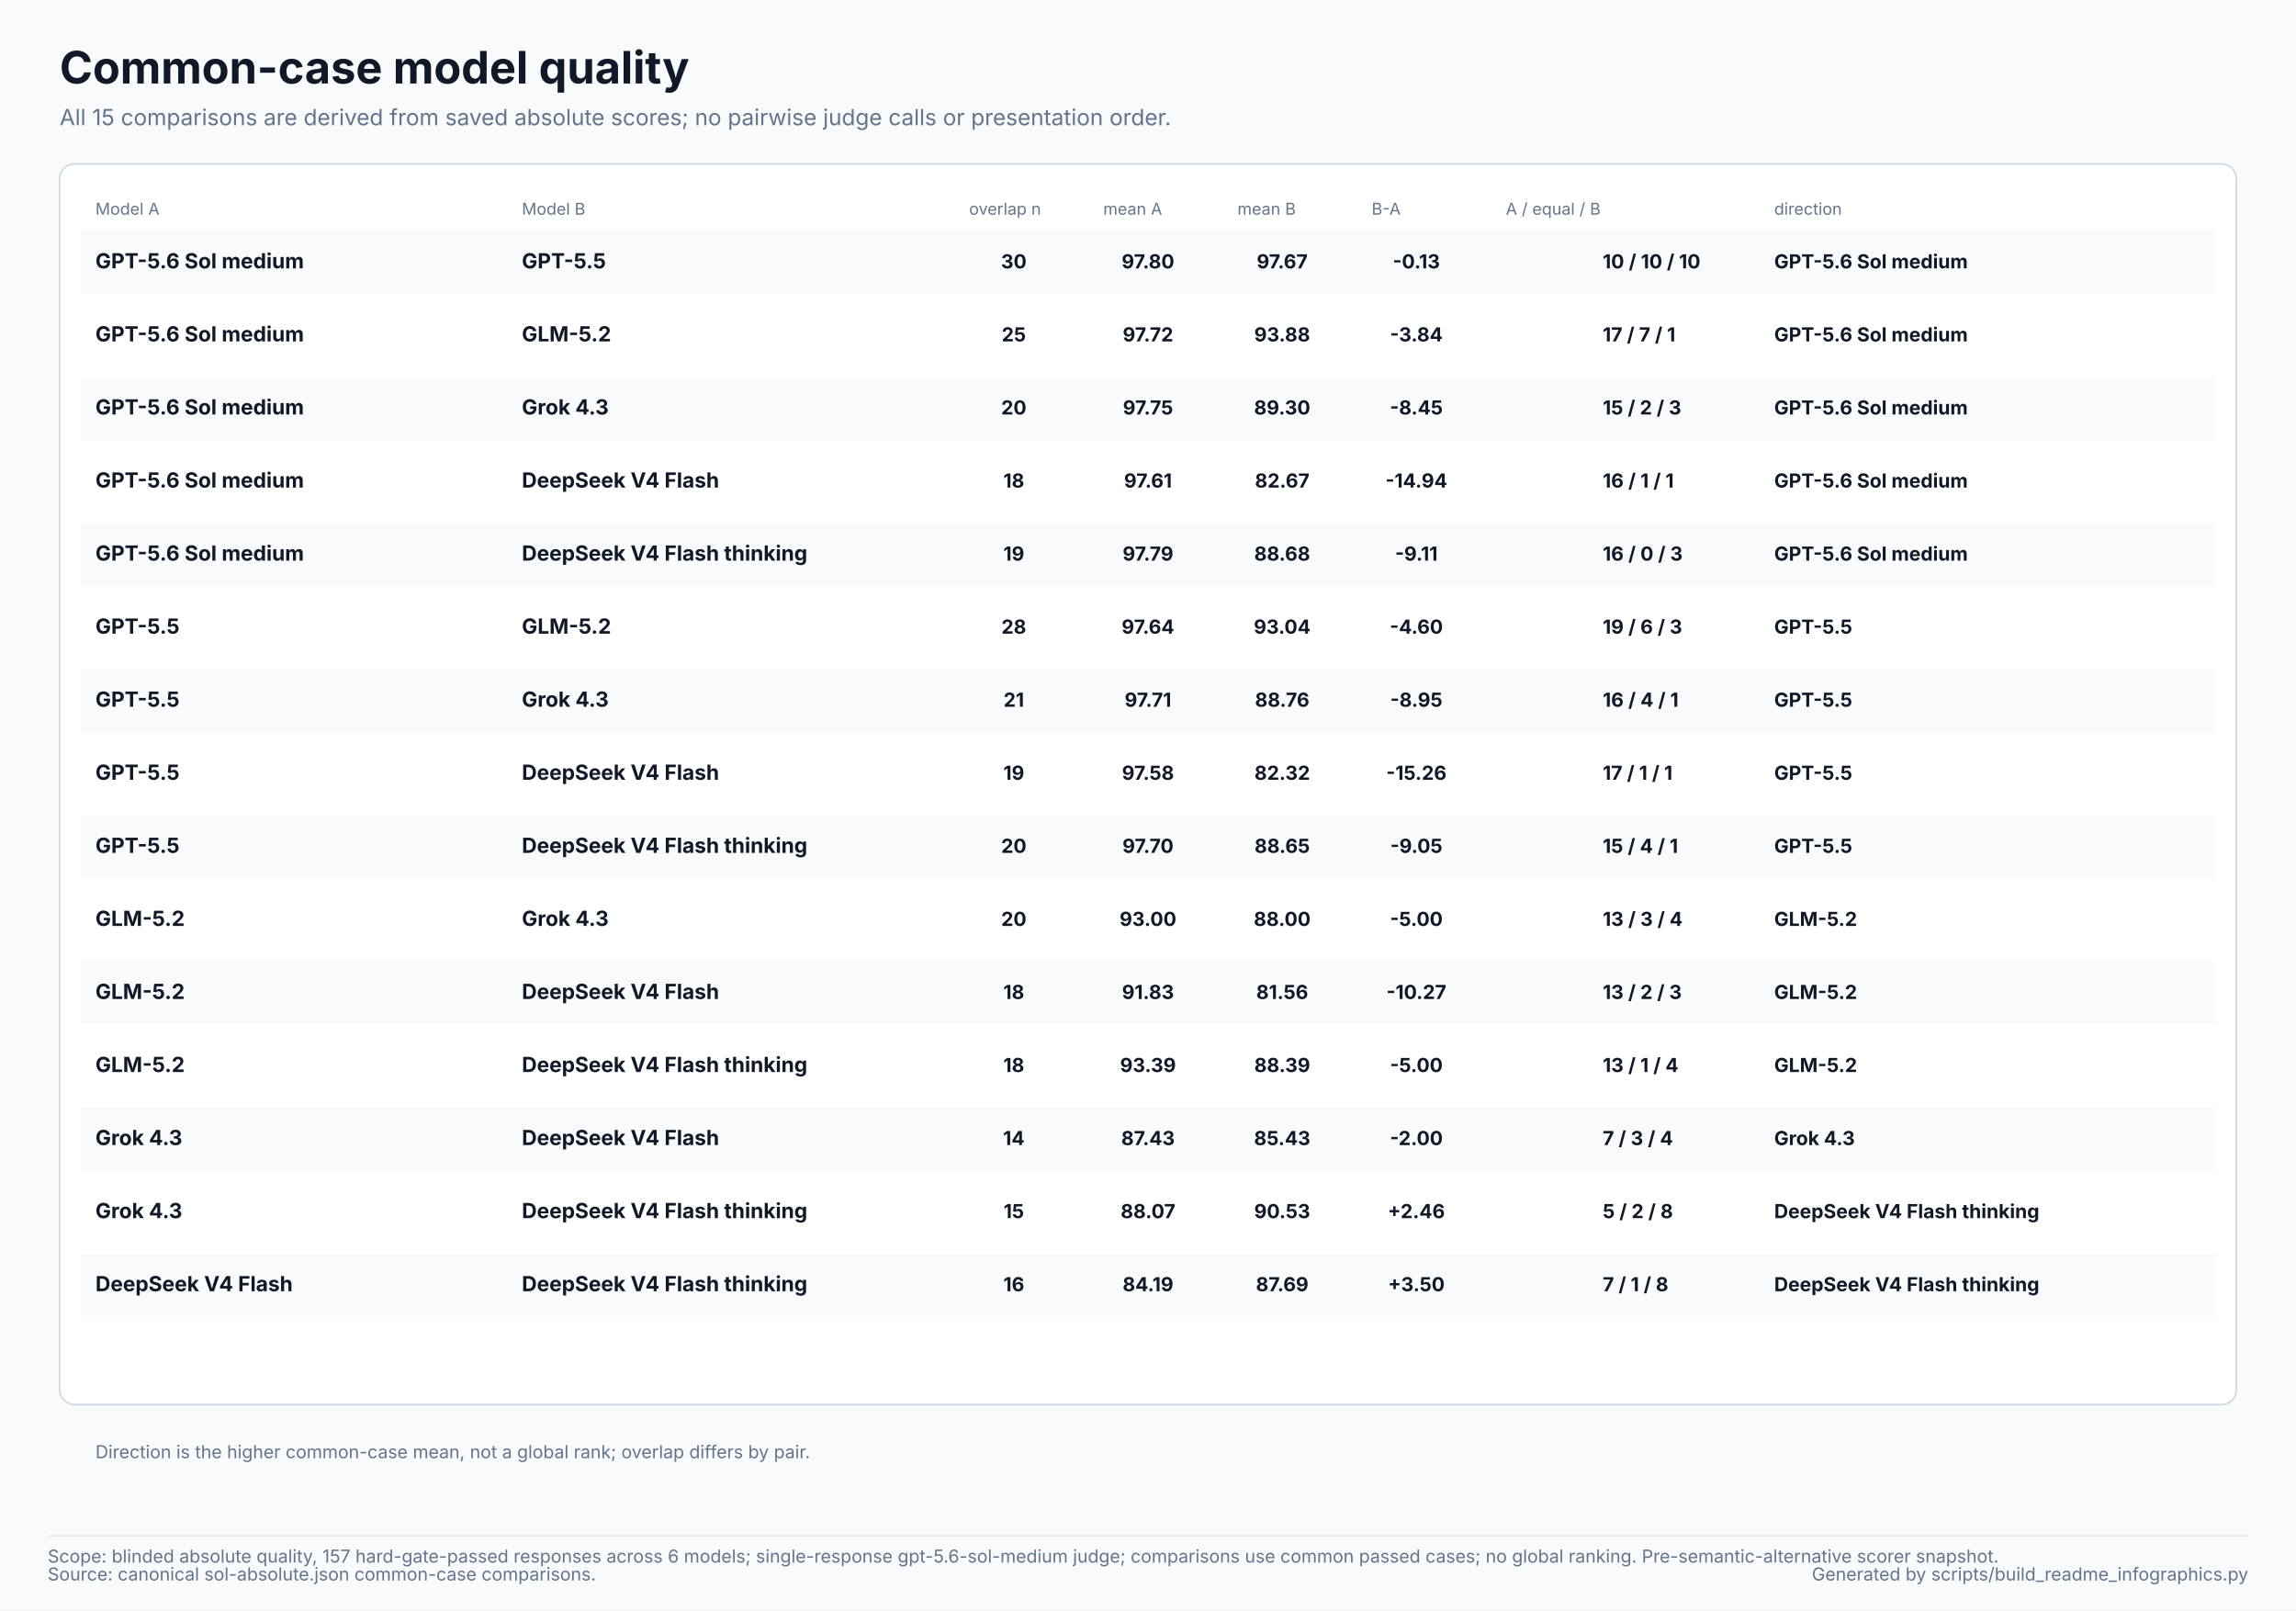
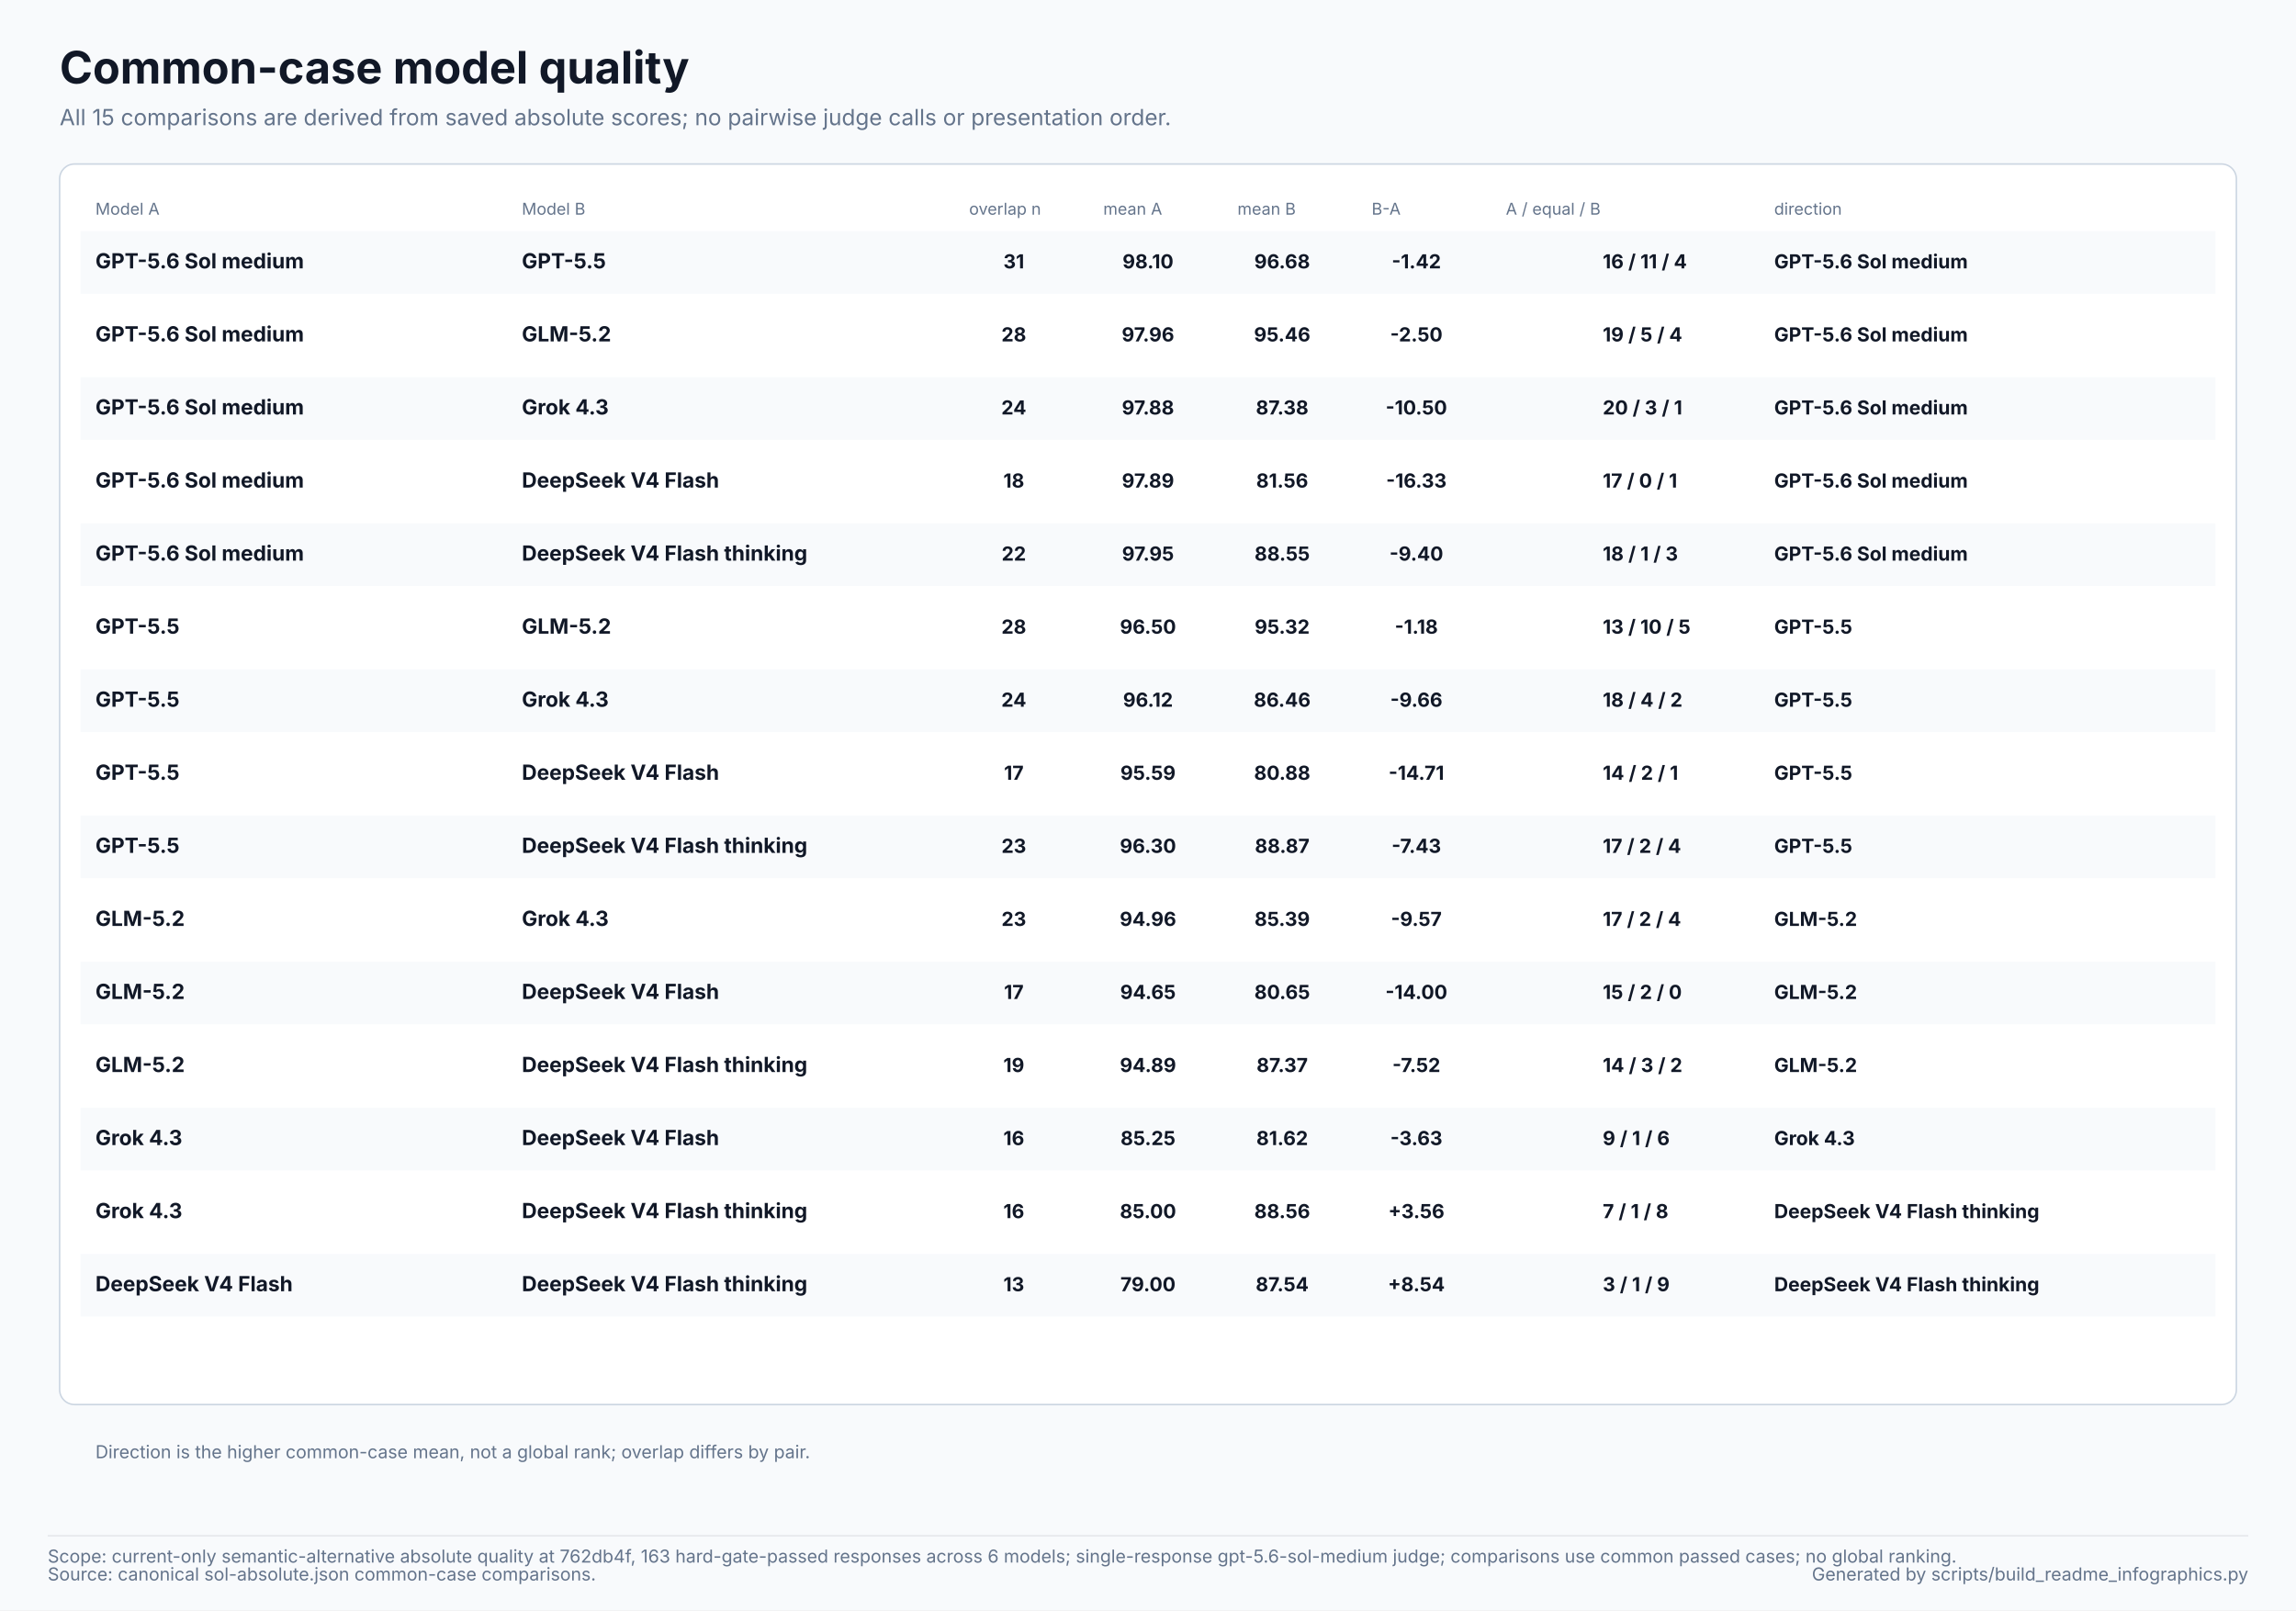
<svg xmlns="http://www.w3.org/2000/svg" width="1540" height="1080" viewBox="0 0 1540 1080" role="img" aria-labelledby="title desc">
  <style>
text{font-family:-apple-system,BlinkMacSystemFont,'Segoe UI',sans-serif;letter-spacing:0}
.title{font-size:30px;font-weight:700;fill:#111827}
.subtitle{font-size:15px;fill:#64748b}
.label{font-size:14px;font-weight:700;fill:#111827}
.small{font-size:12px;fill:#64748b}
.value{font-size:13px;font-weight:700;fill:#111827}
.axis{font-size:11px;fill:#64748b}
.cell{font-size:11px;font-weight:700;fill:#111827}
</style>
  <rect x="0" y="0" width="1540" height="1080" fill="#f8fafc" />
  <text x="40.0" y="56.0" class="title">Common-case model quality</text>
  <text x="40.0" y="84.0" class="subtitle">All 15 comparisons are derived from saved absolute scores; no pairwise judge calls or presentation order.</text>
  <rect x="40.0" y="110.0" width="1460.0" height="832.0" rx="10.0" fill="#ffffff" stroke="#cbd5e1" />
  <text x="64.0" y="144.0" class="axis">Model A</text>
  <text x="350.0" y="144.0" class="axis">Model B</text>
  <text x="650.0" y="144.0" class="axis">overlap n</text>
  <text x="740.0" y="144.0" class="axis">mean A</text>
  <text x="830.0" y="144.0" class="axis">mean B</text>
  <text x="920.0" y="144.0" class="axis">B-A</text>
  <text x="1010.0" y="144.0" class="axis">A / equal / B</text>
  <text x="1190.0" y="144.0" class="axis">direction</text>
  <g data-comparison-row="true">
    <rect x="54.0" y="155.0" width="1432.0" height="42.0" rx="0.0" fill="#f8fafc" />
    <text x="64.0" y="180.0" class="label">GPT-5.6 Sol medium</text>
    <text x="350.0" y="180.0" class="label">GPT-5.5</text>
-     <text x="680.0" y="180.0" class="value" text-anchor="middle">30</text>
-     <text x="770.0" y="180.0" class="value" text-anchor="middle">97.80</text>
-     <text x="860.0" y="180.0" class="value" text-anchor="middle">97.67</text>
-     <text x="950.0" y="180.0" class="value" text-anchor="middle">-0.13</text>
-     <text x="1075.0" y="180.0" class="value">10 / 10 / 10</text>
+     <text x="680.0" y="180.0" class="value" text-anchor="middle">31</text>
+     <text x="770.0" y="180.0" class="value" text-anchor="middle">98.10</text>
+     <text x="860.0" y="180.0" class="value" text-anchor="middle">96.68</text>
+     <text x="950.0" y="180.0" class="value" text-anchor="middle">-1.42</text>
+     <text x="1075.0" y="180.0" class="value">16 / 11 / 4</text>
    <text x="1190.0" y="180.0" class="value">GPT-5.6 Sol medium</text>
  </g>
  <g data-comparison-row="true">
    <text x="64.0" y="229.0" class="label">GPT-5.6 Sol medium</text>
    <text x="350.0" y="229.0" class="label">GLM-5.2</text>
-     <text x="680.0" y="229.0" class="value" text-anchor="middle">25</text>
-     <text x="770.0" y="229.0" class="value" text-anchor="middle">97.72</text>
-     <text x="860.0" y="229.0" class="value" text-anchor="middle">93.88</text>
-     <text x="950.0" y="229.0" class="value" text-anchor="middle">-3.84</text>
-     <text x="1075.0" y="229.0" class="value">17 / 7 / 1</text>
+     <text x="680.0" y="229.0" class="value" text-anchor="middle">28</text>
+     <text x="770.0" y="229.0" class="value" text-anchor="middle">97.96</text>
+     <text x="860.0" y="229.0" class="value" text-anchor="middle">95.46</text>
+     <text x="950.0" y="229.0" class="value" text-anchor="middle">-2.50</text>
+     <text x="1075.0" y="229.0" class="value">19 / 5 / 4</text>
    <text x="1190.0" y="229.0" class="value">GPT-5.6 Sol medium</text>
  </g>
  <g data-comparison-row="true">
    <rect x="54.0" y="253.0" width="1432.0" height="42.0" rx="0.0" fill="#f8fafc" />
    <text x="64.0" y="278.0" class="label">GPT-5.6 Sol medium</text>
    <text x="350.0" y="278.0" class="label">Grok 4.3</text>
-     <text x="680.0" y="278.0" class="value" text-anchor="middle">20</text>
-     <text x="770.0" y="278.0" class="value" text-anchor="middle">97.75</text>
-     <text x="860.0" y="278.0" class="value" text-anchor="middle">89.30</text>
-     <text x="950.0" y="278.0" class="value" text-anchor="middle">-8.45</text>
-     <text x="1075.0" y="278.0" class="value">15 / 2 / 3</text>
+     <text x="680.0" y="278.0" class="value" text-anchor="middle">24</text>
+     <text x="770.0" y="278.0" class="value" text-anchor="middle">97.88</text>
+     <text x="860.0" y="278.0" class="value" text-anchor="middle">87.38</text>
+     <text x="950.0" y="278.0" class="value" text-anchor="middle">-10.50</text>
+     <text x="1075.0" y="278.0" class="value">20 / 3 / 1</text>
    <text x="1190.0" y="278.0" class="value">GPT-5.6 Sol medium</text>
  </g>
  <g data-comparison-row="true">
    <text x="64.0" y="327.0" class="label">GPT-5.6 Sol medium</text>
    <text x="350.0" y="327.0" class="label">DeepSeek V4 Flash</text>
    <text x="680.0" y="327.0" class="value" text-anchor="middle">18</text>
-     <text x="770.0" y="327.0" class="value" text-anchor="middle">97.61</text>
-     <text x="860.0" y="327.0" class="value" text-anchor="middle">82.67</text>
-     <text x="950.0" y="327.0" class="value" text-anchor="middle">-14.94</text>
-     <text x="1075.0" y="327.0" class="value">16 / 1 / 1</text>
+     <text x="770.0" y="327.0" class="value" text-anchor="middle">97.89</text>
+     <text x="860.0" y="327.0" class="value" text-anchor="middle">81.56</text>
+     <text x="950.0" y="327.0" class="value" text-anchor="middle">-16.33</text>
+     <text x="1075.0" y="327.0" class="value">17 / 0 / 1</text>
    <text x="1190.0" y="327.0" class="value">GPT-5.6 Sol medium</text>
  </g>
  <g data-comparison-row="true">
    <rect x="54.0" y="351.0" width="1432.0" height="42.0" rx="0.0" fill="#f8fafc" />
    <text x="64.0" y="376.0" class="label">GPT-5.6 Sol medium</text>
    <text x="350.0" y="376.0" class="label">DeepSeek V4 Flash thinking</text>
-     <text x="680.0" y="376.0" class="value" text-anchor="middle">19</text>
-     <text x="770.0" y="376.0" class="value" text-anchor="middle">97.79</text>
-     <text x="860.0" y="376.0" class="value" text-anchor="middle">88.68</text>
-     <text x="950.0" y="376.0" class="value" text-anchor="middle">-9.11</text>
-     <text x="1075.0" y="376.0" class="value">16 / 0 / 3</text>
+     <text x="680.0" y="376.0" class="value" text-anchor="middle">22</text>
+     <text x="770.0" y="376.0" class="value" text-anchor="middle">97.95</text>
+     <text x="860.0" y="376.0" class="value" text-anchor="middle">88.55</text>
+     <text x="950.0" y="376.0" class="value" text-anchor="middle">-9.40</text>
+     <text x="1075.0" y="376.0" class="value">18 / 1 / 3</text>
    <text x="1190.0" y="376.0" class="value">GPT-5.6 Sol medium</text>
  </g>
  <g data-comparison-row="true">
    <text x="64.0" y="425.0" class="label">GPT-5.5</text>
    <text x="350.0" y="425.0" class="label">GLM-5.2</text>
    <text x="680.0" y="425.0" class="value" text-anchor="middle">28</text>
-     <text x="770.0" y="425.0" class="value" text-anchor="middle">97.64</text>
-     <text x="860.0" y="425.0" class="value" text-anchor="middle">93.04</text>
-     <text x="950.0" y="425.0" class="value" text-anchor="middle">-4.60</text>
-     <text x="1075.0" y="425.0" class="value">19 / 6 / 3</text>
+     <text x="770.0" y="425.0" class="value" text-anchor="middle">96.50</text>
+     <text x="860.0" y="425.0" class="value" text-anchor="middle">95.32</text>
+     <text x="950.0" y="425.0" class="value" text-anchor="middle">-1.18</text>
+     <text x="1075.0" y="425.0" class="value">13 / 10 / 5</text>
    <text x="1190.0" y="425.0" class="value">GPT-5.5</text>
  </g>
  <g data-comparison-row="true">
    <rect x="54.0" y="449.0" width="1432.0" height="42.0" rx="0.0" fill="#f8fafc" />
    <text x="64.0" y="474.0" class="label">GPT-5.5</text>
    <text x="350.0" y="474.0" class="label">Grok 4.3</text>
-     <text x="680.0" y="474.0" class="value" text-anchor="middle">21</text>
-     <text x="770.0" y="474.0" class="value" text-anchor="middle">97.71</text>
-     <text x="860.0" y="474.0" class="value" text-anchor="middle">88.76</text>
-     <text x="950.0" y="474.0" class="value" text-anchor="middle">-8.95</text>
-     <text x="1075.0" y="474.0" class="value">16 / 4 / 1</text>
+     <text x="680.0" y="474.0" class="value" text-anchor="middle">24</text>
+     <text x="770.0" y="474.0" class="value" text-anchor="middle">96.12</text>
+     <text x="860.0" y="474.0" class="value" text-anchor="middle">86.46</text>
+     <text x="950.0" y="474.0" class="value" text-anchor="middle">-9.66</text>
+     <text x="1075.0" y="474.0" class="value">18 / 4 / 2</text>
    <text x="1190.0" y="474.0" class="value">GPT-5.5</text>
  </g>
  <g data-comparison-row="true">
    <text x="64.0" y="523.0" class="label">GPT-5.5</text>
    <text x="350.0" y="523.0" class="label">DeepSeek V4 Flash</text>
-     <text x="680.0" y="523.0" class="value" text-anchor="middle">19</text>
-     <text x="770.0" y="523.0" class="value" text-anchor="middle">97.58</text>
-     <text x="860.0" y="523.0" class="value" text-anchor="middle">82.32</text>
-     <text x="950.0" y="523.0" class="value" text-anchor="middle">-15.26</text>
-     <text x="1075.0" y="523.0" class="value">17 / 1 / 1</text>
+     <text x="680.0" y="523.0" class="value" text-anchor="middle">17</text>
+     <text x="770.0" y="523.0" class="value" text-anchor="middle">95.59</text>
+     <text x="860.0" y="523.0" class="value" text-anchor="middle">80.88</text>
+     <text x="950.0" y="523.0" class="value" text-anchor="middle">-14.71</text>
+     <text x="1075.0" y="523.0" class="value">14 / 2 / 1</text>
    <text x="1190.0" y="523.0" class="value">GPT-5.5</text>
  </g>
  <g data-comparison-row="true">
    <rect x="54.0" y="547.0" width="1432.0" height="42.0" rx="0.0" fill="#f8fafc" />
    <text x="64.0" y="572.0" class="label">GPT-5.5</text>
    <text x="350.0" y="572.0" class="label">DeepSeek V4 Flash thinking</text>
-     <text x="680.0" y="572.0" class="value" text-anchor="middle">20</text>
-     <text x="770.0" y="572.0" class="value" text-anchor="middle">97.70</text>
-     <text x="860.0" y="572.0" class="value" text-anchor="middle">88.65</text>
-     <text x="950.0" y="572.0" class="value" text-anchor="middle">-9.05</text>
-     <text x="1075.0" y="572.0" class="value">15 / 4 / 1</text>
+     <text x="680.0" y="572.0" class="value" text-anchor="middle">23</text>
+     <text x="770.0" y="572.0" class="value" text-anchor="middle">96.30</text>
+     <text x="860.0" y="572.0" class="value" text-anchor="middle">88.87</text>
+     <text x="950.0" y="572.0" class="value" text-anchor="middle">-7.43</text>
+     <text x="1075.0" y="572.0" class="value">17 / 2 / 4</text>
    <text x="1190.0" y="572.0" class="value">GPT-5.5</text>
  </g>
  <g data-comparison-row="true">
    <text x="64.0" y="621.0" class="label">GLM-5.2</text>
    <text x="350.0" y="621.0" class="label">Grok 4.3</text>
-     <text x="680.0" y="621.0" class="value" text-anchor="middle">20</text>
-     <text x="770.0" y="621.0" class="value" text-anchor="middle">93.00</text>
-     <text x="860.0" y="621.0" class="value" text-anchor="middle">88.00</text>
-     <text x="950.0" y="621.0" class="value" text-anchor="middle">-5.00</text>
-     <text x="1075.0" y="621.0" class="value">13 / 3 / 4</text>
+     <text x="680.0" y="621.0" class="value" text-anchor="middle">23</text>
+     <text x="770.0" y="621.0" class="value" text-anchor="middle">94.96</text>
+     <text x="860.0" y="621.0" class="value" text-anchor="middle">85.39</text>
+     <text x="950.0" y="621.0" class="value" text-anchor="middle">-9.57</text>
+     <text x="1075.0" y="621.0" class="value">17 / 2 / 4</text>
    <text x="1190.0" y="621.0" class="value">GLM-5.2</text>
  </g>
  <g data-comparison-row="true">
    <rect x="54.0" y="645.0" width="1432.0" height="42.0" rx="0.0" fill="#f8fafc" />
    <text x="64.0" y="670.0" class="label">GLM-5.2</text>
    <text x="350.0" y="670.0" class="label">DeepSeek V4 Flash</text>
-     <text x="680.0" y="670.0" class="value" text-anchor="middle">18</text>
-     <text x="770.0" y="670.0" class="value" text-anchor="middle">91.83</text>
-     <text x="860.0" y="670.0" class="value" text-anchor="middle">81.56</text>
-     <text x="950.0" y="670.0" class="value" text-anchor="middle">-10.27</text>
-     <text x="1075.0" y="670.0" class="value">13 / 2 / 3</text>
+     <text x="680.0" y="670.0" class="value" text-anchor="middle">17</text>
+     <text x="770.0" y="670.0" class="value" text-anchor="middle">94.65</text>
+     <text x="860.0" y="670.0" class="value" text-anchor="middle">80.65</text>
+     <text x="950.0" y="670.0" class="value" text-anchor="middle">-14.00</text>
+     <text x="1075.0" y="670.0" class="value">15 / 2 / 0</text>
    <text x="1190.0" y="670.0" class="value">GLM-5.2</text>
  </g>
  <g data-comparison-row="true">
    <text x="64.0" y="719.0" class="label">GLM-5.2</text>
    <text x="350.0" y="719.0" class="label">DeepSeek V4 Flash thinking</text>
-     <text x="680.0" y="719.0" class="value" text-anchor="middle">18</text>
-     <text x="770.0" y="719.0" class="value" text-anchor="middle">93.39</text>
-     <text x="860.0" y="719.0" class="value" text-anchor="middle">88.39</text>
-     <text x="950.0" y="719.0" class="value" text-anchor="middle">-5.00</text>
-     <text x="1075.0" y="719.0" class="value">13 / 1 / 4</text>
+     <text x="680.0" y="719.0" class="value" text-anchor="middle">19</text>
+     <text x="770.0" y="719.0" class="value" text-anchor="middle">94.89</text>
+     <text x="860.0" y="719.0" class="value" text-anchor="middle">87.37</text>
+     <text x="950.0" y="719.0" class="value" text-anchor="middle">-7.52</text>
+     <text x="1075.0" y="719.0" class="value">14 / 3 / 2</text>
    <text x="1190.0" y="719.0" class="value">GLM-5.2</text>
  </g>
  <g data-comparison-row="true">
    <rect x="54.0" y="743.0" width="1432.0" height="42.0" rx="0.0" fill="#f8fafc" />
    <text x="64.0" y="768.0" class="label">Grok 4.3</text>
    <text x="350.0" y="768.0" class="label">DeepSeek V4 Flash</text>
-     <text x="680.0" y="768.0" class="value" text-anchor="middle">14</text>
-     <text x="770.0" y="768.0" class="value" text-anchor="middle">87.43</text>
-     <text x="860.0" y="768.0" class="value" text-anchor="middle">85.43</text>
-     <text x="950.0" y="768.0" class="value" text-anchor="middle">-2.00</text>
-     <text x="1075.0" y="768.0" class="value">7 / 3 / 4</text>
+     <text x="680.0" y="768.0" class="value" text-anchor="middle">16</text>
+     <text x="770.0" y="768.0" class="value" text-anchor="middle">85.25</text>
+     <text x="860.0" y="768.0" class="value" text-anchor="middle">81.62</text>
+     <text x="950.0" y="768.0" class="value" text-anchor="middle">-3.63</text>
+     <text x="1075.0" y="768.0" class="value">9 / 1 / 6</text>
    <text x="1190.0" y="768.0" class="value">Grok 4.3</text>
  </g>
  <g data-comparison-row="true">
    <text x="64.0" y="817.0" class="label">Grok 4.3</text>
    <text x="350.0" y="817.0" class="label">DeepSeek V4 Flash thinking</text>
-     <text x="680.0" y="817.0" class="value" text-anchor="middle">15</text>
-     <text x="770.0" y="817.0" class="value" text-anchor="middle">88.07</text>
-     <text x="860.0" y="817.0" class="value" text-anchor="middle">90.53</text>
-     <text x="950.0" y="817.0" class="value" text-anchor="middle">+2.46</text>
-     <text x="1075.0" y="817.0" class="value">5 / 2 / 8</text>
+     <text x="680.0" y="817.0" class="value" text-anchor="middle">16</text>
+     <text x="770.0" y="817.0" class="value" text-anchor="middle">85.00</text>
+     <text x="860.0" y="817.0" class="value" text-anchor="middle">88.56</text>
+     <text x="950.0" y="817.0" class="value" text-anchor="middle">+3.56</text>
+     <text x="1075.0" y="817.0" class="value">7 / 1 / 8</text>
    <text x="1190.0" y="817.0" class="value">DeepSeek V4 Flash thinking</text>
  </g>
  <g data-comparison-row="true">
    <rect x="54.0" y="841.0" width="1432.0" height="42.0" rx="0.0" fill="#f8fafc" />
    <text x="64.0" y="866.0" class="label">DeepSeek V4 Flash</text>
    <text x="350.0" y="866.0" class="label">DeepSeek V4 Flash thinking</text>
-     <text x="680.0" y="866.0" class="value" text-anchor="middle">16</text>
-     <text x="770.0" y="866.0" class="value" text-anchor="middle">84.19</text>
-     <text x="860.0" y="866.0" class="value" text-anchor="middle">87.69</text>
-     <text x="950.0" y="866.0" class="value" text-anchor="middle">+3.50</text>
-     <text x="1075.0" y="866.0" class="value">7 / 1 / 8</text>
+     <text x="680.0" y="866.0" class="value" text-anchor="middle">13</text>
+     <text x="770.0" y="866.0" class="value" text-anchor="middle">79.00</text>
+     <text x="860.0" y="866.0" class="value" text-anchor="middle">87.54</text>
+     <text x="950.0" y="866.0" class="value" text-anchor="middle">+8.54</text>
+     <text x="1075.0" y="866.0" class="value">3 / 1 / 9</text>
    <text x="1190.0" y="866.0" class="value">DeepSeek V4 Flash thinking</text>
  </g>
  <text x="64.0" y="978.0" class="small">Direction is the higher common-case mean, not a global rank; overlap differs by pair.</text>
  <line x1="32.0" y1="1030.0" x2="1508.0" y2="1030.0" stroke="#e5e7eb" stroke-width="1" />
-   <text x="32.0" y="1048.0" class="small">Scope: blinded absolute quality, 157 hard-gate-passed responses across 6 models; single-response gpt-5.6-sol-medium judge; comparisons use common passed cases; no global ranking. Pre-semantic-alternative scorer snapshot.</text>
+   <text x="32.0" y="1048.0" class="small">Scope: current-only semantic-alternative absolute quality at 762db4f, 163 hard-gate-passed responses across 6 models; single-response gpt-5.6-sol-medium judge; comparisons use common passed cases; no global ranking.</text>
  <text x="32.0" y="1060.0" class="small">Source: canonical sol-absolute.json common-case comparisons.</text>
  <text x="1508.0" y="1060.0" class="small" text-anchor="end">Generated by scripts/build_readme_infographics.py</text>
</svg>
